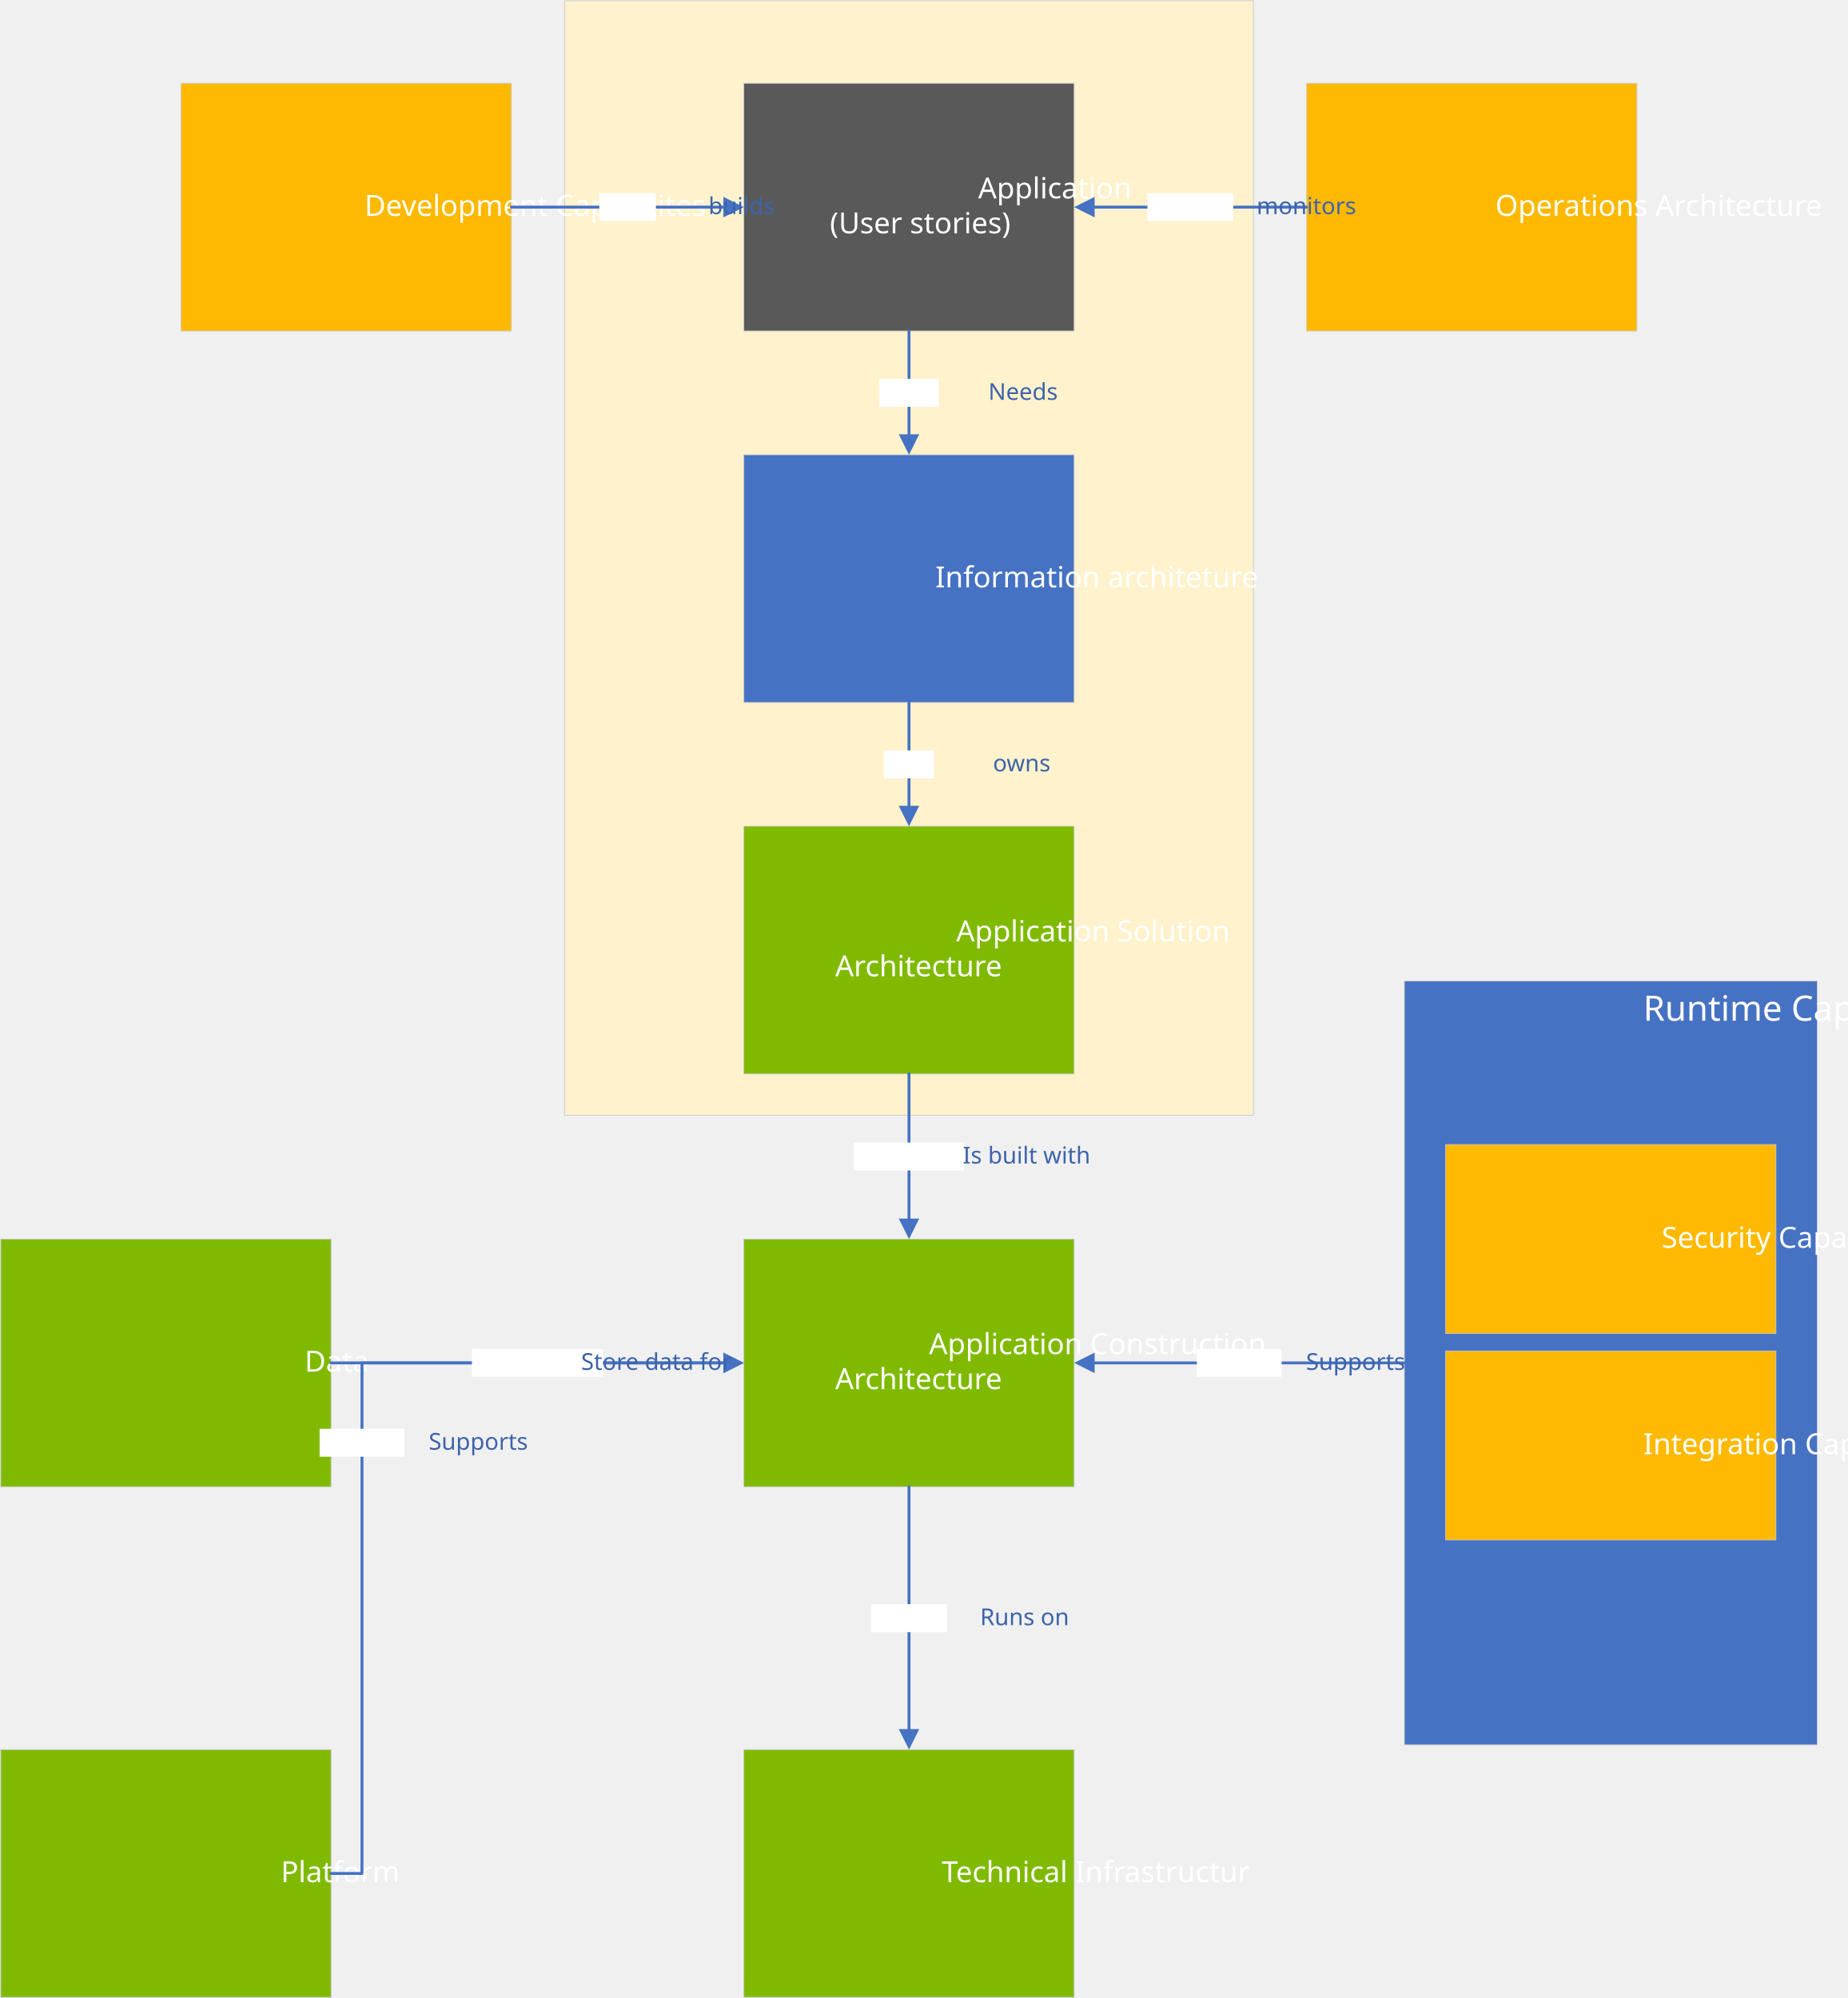
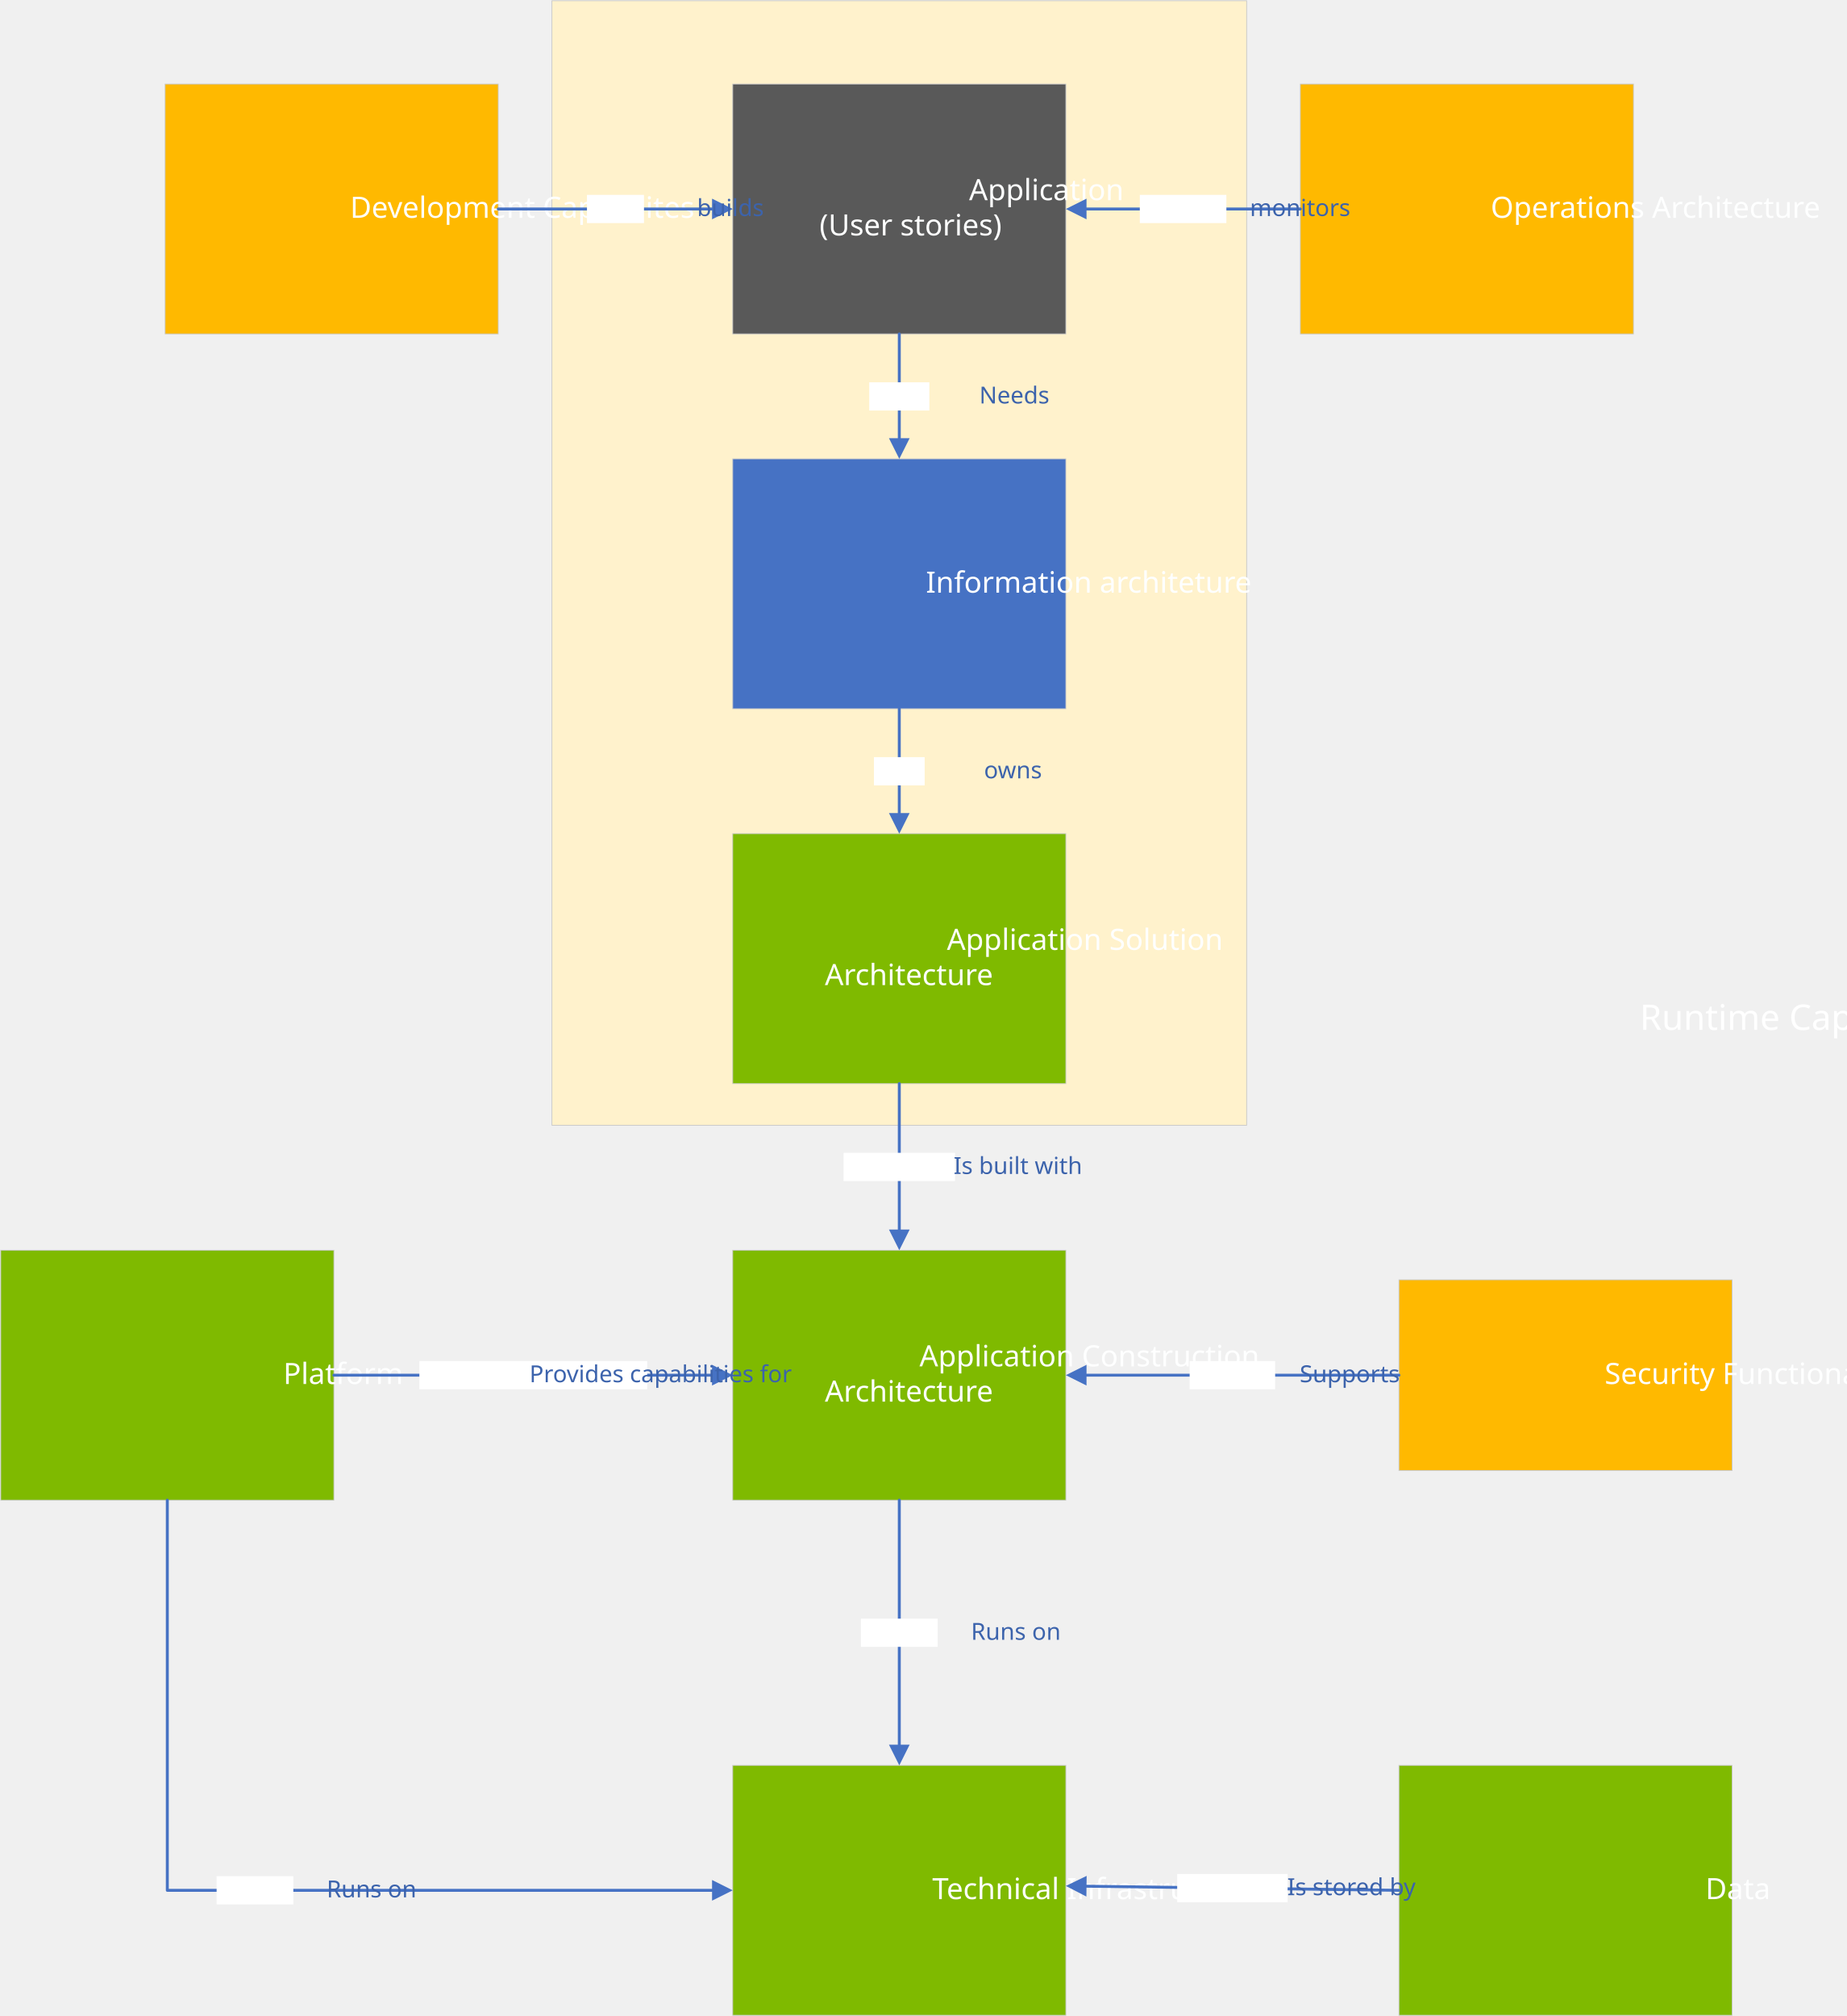
- <svg xmlns="http://www.w3.org/2000/svg" xmlns:ns1="http://schemas.microsoft.com/visio/2003/SVGExtensions/" xmlns:xlink="http://www.w3.org/1999/xlink" width="8.811in" height="9.528in" viewBox="0 0 634.39 686.037" xml:space="preserve" color-interpolation-filters="sRGB" class="st14">
+ <svg xmlns="http://www.w3.org/2000/svg" xmlns:ns1="http://schemas.microsoft.com/visio/2003/SVGExtensions/" xmlns:xlink="http://www.w3.org/1999/xlink" width="8.728in" height="9.528in" viewBox="0 0 628.422 686.037" xml:space="preserve" color-interpolation-filters="sRGB" class="st14">
  <ns1:documentProperties ns1:langID="1033" ns1:metric="true" ns1:viewMarkup="false" />
  <style type="text/css">
	
- 		.st1 {fill:#4672c4;stroke:#c7c8c8;stroke-width:0.25}
- 		.st2 {fill:#fff2cc;stroke:#c7c8c8;stroke-width:0.25}
- 		.st3 {fill:#7fba00;stroke:#c7c8c8;stroke-width:0.25}
- 		.st4 {fill:#feffff;font-family:Calibri;font-size:0.833em}
- 		.st5 {fill:#ffb900;stroke:#c7c8c8;stroke-width:0.25}
- 		.st6 {font-size:1em}
- 		.st7 {marker-end:url(#mrkr4-30);stroke:#4672c4;stroke-linecap:round;stroke-linejoin:round;stroke-width:1}
+ 		.st1 {fill:#fff2cc;stroke:#c7c8c8;stroke-width:0.25}
+ 		.st2 {fill:#7fba00;stroke:#c7c8c8;stroke-width:0.25}
+ 		.st3 {fill:#feffff;font-family:Calibri;font-size:0.833em}
+ 		.st4 {fill:#ffb900;stroke:#c7c8c8;stroke-width:0.25}
+ 		.st5 {font-size:1em}
+ 		.st6 {fill:#4672c4;stroke:#c7c8c8;stroke-width:0.25}
+ 		.st7 {marker-end:url(#mrkr4-25);stroke:#4672c4;stroke-linecap:round;stroke-linejoin:round;stroke-width:1}
		.st8 {fill:#4672c4;fill-opacity:1;stroke:#4672c4;stroke-opacity:1;stroke-width:0.284}
		.st9 {fill:#ffffff;stroke:none;stroke-linecap:butt;stroke-width:7.2}
		.st10 {fill:#3c63ac;font-family:Calibri;font-size:0.667em}
		.st11 {fill:#595959;stroke:#c7c8c8;stroke-width:0.25}
		.st12 {fill:none;stroke:none;stroke-width:0.25}
		.st13 {fill:#ffffff;font-family:Calibri;font-size:1em}
		.st14 {fill:none;fill-rule:evenodd;font-size:12px;overflow:visible;stroke-linecap:square;stroke-miterlimit:3}
	
	</style>
  <defs id="Markers">
    <g id="lend4">
      <path d="M 2 1 L 0 0 L 2 -1 L 2 1 " style="stroke:none" />
    </g>
-     <marker id="mrkr4-30" class="st8" ns1:arrowType="4" ns1:arrowSize="2" ns1:setback="7.04" refX="-7.04" orient="auto" markerUnits="strokeWidth" overflow="visible">
+     <marker id="mrkr4-25" class="st8" ns1:arrowType="4" ns1:arrowSize="2" ns1:setback="7.04" refX="-7.04" orient="auto" markerUnits="strokeWidth" overflow="visible">
      <use xlink:href="#lend4" transform="scale(-3.52,-3.52) " />
    </marker>
  </defs>
  <g ns1:mID="0" ns1:index="1" ns1:groupContext="foregroundPage">
    <ns1:pageProperties ns1:drawingScale="0.0393701" ns1:pageScale="0.0393701" ns1:drawingUnits="24" ns1:shadowOffsetX="8.50394" ns1:shadowOffsetY="-8.50394" />
    <ns1:layer ns1:name="Connector" ns1:index="0" />
-     <g id="shape28-1" ns1:mID="28" ns1:groupContext="shape" transform="translate(482.14,-86.9678)">
+     <g id="shape19-1" ns1:mID="19" ns1:groupContext="shape" transform="translate(187.859,-303.11)">
      <ns1:userDefs>
        <ns1:ud ns1:nameU="visVersion" ns1:val="VT0(15):26" />
      </ns1:userDefs>
-       <rect x="0" y="423.832" width="141.732" height="262.205" class="st1" />
-     </g>
-     <g id="shape19-3" ns1:mID="19" ns1:groupContext="shape" transform="translate(193.826,-303.11)">
-       <ns1:userDefs>
-         <ns1:ud ns1:nameU="visVersion" ns1:val="VT0(15):26" />
-       </ns1:userDefs>
-       <rect x="0" y="303.36" width="236.469" height="382.677" class="st2" />
+       <rect x="0" y="303.36" width="236.469" height="382.677" class="st1" />
    </g>
    <a xlink:href="https://docs.altinn.studio/teknologi/altinnstudio/architecture/infrastructure/">
-       <g id="shape1-5" ns1:mID="1" ns1:groupContext="shape" transform="translate(255.368,-0.25)">
-         <ns1:userDefs>
-           <ns1:ud ns1:nameU="visVersion" ns1:val="VT0(15):26" />
-         </ns1:userDefs>
-         <ns1:textBlock ns1:margins="rect(4,4,4,4)" ns1:tabSpace="42.5197" />
-         <ns1:textRect cx="56.693" cy="643.517" width="113.39" height="85.039" />
-         <rect x="0" y="600.997" width="113.386" height="85.039" class="st3" />
-         <text x="10.76" y="646.52" class="st4" ns1:langID="1044">
+       <g id="shape1-3" ns1:mID="1" ns1:groupContext="shape" transform="translate(249.4,-0.25)">
+         <ns1:userDefs>
+           <ns1:ud ns1:nameU="visVersion" ns1:val="VT0(15):26" />
+         </ns1:userDefs>
+         <ns1:textBlock ns1:margins="rect(4,4,4,4)" ns1:tabSpace="42.5197" />
+         <ns1:textRect cx="56.693" cy="643.517" width="113.39" height="85.039" />
+         <rect x="0" y="600.997" width="113.386" height="85.039" class="st2" />
+         <text x="10.76" y="646.52" class="st3" ns1:langID="1044">
          <ns1:paragraph ns1:horizAlign="1" />
          <ns1:tabList />Technical Infrastructur</text>
      </g>
    </a>
    <a xlink:href="https://docs.altinn.studio/teknologi/altinnstudio/architecture/security/">
-       <g id="shape2-8" ns1:mID="2" ns1:groupContext="shape" transform="translate(496.313,-228.141)">
+       <g id="shape2-6" ns1:mID="2" ns1:groupContext="shape" transform="translate(476.172,-185.621)">
        <ns1:userDefs>
          <ns1:ud ns1:nameU="visVersion" ns1:val="VT0(15):26" />
        </ns1:userDefs>
        <ns1:textBlock ns1:margins="rect(4,4,4,4)" ns1:tabSpace="42.5197" />
        <ns1:textRect cx="56.693" cy="653.587" width="113.39" height="64.898" />
-         <rect x="0" y="621.138" width="113.386" height="64.898" class="st5" />
-         <text x="16.94" y="656.59" class="st4" ns1:langID="1044">
-           <ns1:paragraph ns1:horizAlign="1" />
-           <ns1:tabList />Security Capabilites</text>
-       </g>
-     </a>
-     <a xlink:href="https://docs.altinn.studio/teknologi/altinnstudio/architecture/integration/">
-       <g id="shape4-11" ns1:mID="4" ns1:groupContext="shape" transform="translate(496.313,-157.274)">
-         <ns1:userDefs>
-           <ns1:ud ns1:nameU="visVersion" ns1:val="VT0(15):26" />
-         </ns1:userDefs>
-         <ns1:textBlock ns1:margins="rect(4,4,4,4)" ns1:tabSpace="42.5197" />
-         <ns1:textRect cx="56.693" cy="653.587" width="113.39" height="64.898" />
-         <rect x="0" y="621.138" width="113.386" height="64.898" class="st5" />
-         <text x="10.66" y="656.59" class="st4" ns1:langID="1044">
-           <ns1:paragraph ns1:horizAlign="1" />
-           <ns1:tabList />Integration Capabilites</text>
+         <rect x="0" y="621.138" width="113.386" height="64.898" class="st4" />
+         <text x="12.83" y="656.59" class="st3" ns1:langID="1044">
+           <ns1:paragraph ns1:horizAlign="1" />
+           <ns1:tabList />Security Functionality</text>
      </g>
    </a>
    <a xlink:href="https://docs.altinn.studio/teknologi/altinnstudio/architecture/application/construction/">
-       <g id="shape5-14" ns1:mID="5" ns1:groupContext="shape" transform="translate(255.368,-175.55)">
-         <ns1:userDefs>
-           <ns1:ud ns1:nameU="visVersion" ns1:val="VT0(15):26" />
-         </ns1:userDefs>
-         <ns1:textBlock ns1:margins="rect(4,4,4,4)" ns1:tabSpace="42.5197" />
-         <ns1:textRect cx="56.693" cy="643.517" width="113.39" height="85.039" />
-         <rect x="0" y="600.997" width="113.386" height="85.039" class="st3" />
-         <text x="6.39" y="640.52" class="st4" ns1:langID="1044">
-           <ns1:paragraph ns1:horizAlign="1" />
-           <ns1:tabList />Application Construction <tspan x="31.36" dy="1.2em" class="st6">Architecture</tspan>
+       <g id="shape5-9" ns1:mID="5" ns1:groupContext="shape" transform="translate(249.4,-175.55)">
+         <ns1:userDefs>
+           <ns1:ud ns1:nameU="visVersion" ns1:val="VT0(15):26" />
+         </ns1:userDefs>
+         <ns1:textBlock ns1:margins="rect(4,4,4,4)" ns1:tabSpace="42.5197" />
+         <ns1:textRect cx="56.693" cy="643.517" width="113.39" height="85.039" />
+         <rect x="0" y="600.997" width="113.386" height="85.039" class="st2" />
+         <text x="6.39" y="640.52" class="st3" ns1:langID="1044">
+           <ns1:paragraph ns1:horizAlign="1" />
+           <ns1:tabList />Application Construction <tspan x="31.36" dy="1.2em" class="st5">Architecture</tspan>
        </text>
      </g>
    </a>
    <a xlink:href="https://docs.altinn.studio/teknologi/altinnstudio/architecture/information/">
-       <g id="shape6-18" ns1:mID="6" ns1:groupContext="shape" transform="translate(255.368,-444.842)">
-         <ns1:userDefs>
-           <ns1:ud ns1:nameU="visVersion" ns1:val="VT0(15):26" />
-         </ns1:userDefs>
-         <ns1:textBlock ns1:margins="rect(4,4,4,4)" ns1:tabSpace="42.5197" />
-         <ns1:textRect cx="56.693" cy="643.517" width="113.39" height="85.039" />
-         <rect x="0" y="600.997" width="113.386" height="85.039" class="st1" />
-         <text x="8.57" y="646.52" class="st4" ns1:langID="1044">
+       <g id="shape6-13" ns1:mID="6" ns1:groupContext="shape" transform="translate(249.4,-444.842)">
+         <ns1:userDefs>
+           <ns1:ud ns1:nameU="visVersion" ns1:val="VT0(15):26" />
+         </ns1:userDefs>
+         <ns1:textBlock ns1:margins="rect(4,4,4,4)" ns1:tabSpace="42.5197" />
+         <ns1:textRect cx="56.693" cy="643.517" width="113.39" height="85.039" />
+         <rect x="0" y="600.997" width="113.386" height="85.039" class="st6" />
+         <text x="8.57" y="646.52" class="st3" ns1:langID="1044">
          <ns1:paragraph ns1:horizAlign="1" />
          <ns1:tabList />Information architeture</text>
      </g>
    </a>
    <a xlink:href="https://docs.altinn.studio/teknologi/altinnstudio/architecture/application/solution/">
-       <g id="shape7-21" ns1:mID="7" ns1:groupContext="shape" transform="translate(255.368,-317.283)">
-         <ns1:userDefs>
-           <ns1:ud ns1:nameU="visVersion" ns1:val="VT0(15):26" />
-         </ns1:userDefs>
-         <ns1:textBlock ns1:margins="rect(4,4,4,4)" ns1:tabSpace="42.5197" />
-         <ns1:textRect cx="56.693" cy="643.517" width="113.39" height="85.039" />
-         <rect x="0" y="600.997" width="113.386" height="85.039" class="st3" />
-         <text x="15.73" y="640.52" class="st4" ns1:langID="1044">
-           <ns1:paragraph ns1:horizAlign="1" />
-           <ns1:tabList />Application Solution <tspan x="31.36" dy="1.2em" class="st6">Architecture</tspan>
+       <g id="shape7-16" ns1:mID="7" ns1:groupContext="shape" transform="translate(249.4,-317.283)">
+         <ns1:userDefs>
+           <ns1:ud ns1:nameU="visVersion" ns1:val="VT0(15):26" />
+         </ns1:userDefs>
+         <ns1:textBlock ns1:margins="rect(4,4,4,4)" ns1:tabSpace="42.5197" />
+         <ns1:textRect cx="56.693" cy="643.517" width="113.39" height="85.039" />
+         <rect x="0" y="600.997" width="113.386" height="85.039" class="st2" />
+         <text x="15.73" y="640.52" class="st3" ns1:langID="1044">
+           <ns1:paragraph ns1:horizAlign="1" />
+           <ns1:tabList />Application Solution <tspan x="31.36" dy="1.2em" class="st5">Architecture</tspan>
        </text>
      </g>
    </a>
-     <g id="shape10-25" ns1:mID="10" ns1:groupContext="shape" ns1:layerMember="0" transform="translate(304.974,-175.55)">
+     <g id="shape10-20" ns1:mID="10" ns1:groupContext="shape" ns1:layerMember="0" transform="translate(299.007,-175.55)">
      <ns1:textBlock ns1:margins="rect(4,4,4,4)" ns1:tabSpace="42.5197" />
      <ns1:textRect cx="7.087" cy="731.167" width="40" height="17.604" />
      <path d="M7.09 686.04 L7.09 769.26" class="st7" />
      <rect ns1:rectContext="textBkgnd" x="-5.968" y="726.368" width="26.109" height="9.6" class="st9" />
      <text x="-5.97" y="733.57" class="st10" ns1:langID="1044">
        <ns1:paragraph ns1:horizAlign="1" />
        <ns1:tabList />Runs on</text>
    </g>
-     <g id="shape14-33" ns1:mID="14" ns1:groupContext="shape" ns1:layerMember="0" transform="translate(482.14,-210.984)">
+     <g id="shape14-28" ns1:mID="14" ns1:groupContext="shape" ns1:layerMember="0" transform="translate(476.172,-210.984)">
      <ns1:textBlock ns1:margins="rect(4,4,4,4)" ns1:tabSpace="42.5197" />
      <ns1:textRect cx="-56.693" cy="678.95" width="40" height="17.604" />
      <path d="M0 678.95 L-106.35 678.95" class="st7" />
      <rect ns1:rectContext="textBkgnd" x="-71.244" y="674.15" width="29.101" height="9.6" class="st9" />
      <text x="-71.24" y="681.35" class="st10" ns1:langID="1044">
        <ns1:paragraph ns1:horizAlign="1" />
        <ns1:tabList />Supports</text>
    </g>
-     <g id="shape16-40" ns1:mID="16" ns1:groupContext="shape" transform="translate(255.368,-572.401)">
+     <g id="shape16-35" ns1:mID="16" ns1:groupContext="shape" transform="translate(249.4,-572.401)">
      <ns1:userDefs>
        <ns1:ud ns1:nameU="visVersion" ns1:val="VT0(15):26" />
      </ns1:userDefs>
      <ns1:textBlock ns1:margins="rect(4,4,4,4)" ns1:tabSpace="42.5197" />
      <ns1:textRect cx="56.693" cy="643.517" width="113.39" height="85.039" />
      <rect x="0" y="600.997" width="113.386" height="85.039" class="st11" />
-       <text x="33.66" y="640.52" class="st4" ns1:langID="1044">
+       <text x="33.66" y="640.52" class="st3" ns1:langID="1044">
        <ns1:paragraph ns1:horizAlign="1" />
        <ns1:tabList />Application<ns1:newlineChar />
-         <tspan x="29.53" dy="1.2em" class="st6">(User stories)</tspan>
+         <tspan x="29.53" dy="1.2em" class="st5">(User stories)</tspan>
      </text>
    </g>
    <a xlink:href="https://docs.altinn.studio/teknologi/altinnstudio/architecture/devops/development/">
-       <g id="shape17-44" ns1:mID="17" ns1:groupContext="shape" transform="translate(62.1646,-572.401)">
-         <ns1:userDefs>
-           <ns1:ud ns1:nameU="visVersion" ns1:val="VT0(15):26" />
-         </ns1:userDefs>
-         <ns1:textBlock ns1:margins="rect(4,4,4,4)" ns1:tabSpace="42.5197" />
-         <ns1:textRect cx="56.693" cy="643.517" width="113.39" height="85.039" />
-         <rect x="0" y="600.997" width="113.386" height="85.039" class="st5" />
-         <text x="5.79" y="646.52" class="st4" ns1:langID="1044">
+       <g id="shape17-39" ns1:mID="17" ns1:groupContext="shape" transform="translate(56.197,-572.401)">
+         <ns1:userDefs>
+           <ns1:ud ns1:nameU="visVersion" ns1:val="VT0(15):26" />
+         </ns1:userDefs>
+         <ns1:textBlock ns1:margins="rect(4,4,4,4)" ns1:tabSpace="42.5197" />
+         <ns1:textRect cx="56.693" cy="643.517" width="113.39" height="85.039" />
+         <rect x="0" y="600.997" width="113.386" height="85.039" class="st4" />
+         <text x="5.79" y="646.52" class="st3" ns1:langID="1044">
          <ns1:paragraph ns1:horizAlign="1" />
          <ns1:tabList />Development Capabilites</text>
      </g>
    </a>
    <a xlink:href="https://docs.altinn.studio/teknologi/altinnstudio/architecture/devops/operations/">
-       <g id="shape18-47" ns1:mID="18" ns1:groupContext="shape" transform="translate(448.572,-572.401)">
-         <ns1:userDefs>
-           <ns1:ud ns1:nameU="visVersion" ns1:val="VT0(15):26" />
-         </ns1:userDefs>
-         <ns1:textBlock ns1:margins="rect(4,4,4,4)" ns1:tabSpace="42.5197" />
-         <ns1:textRect cx="56.693" cy="643.517" width="113.39" height="85.039" />
-         <rect x="0" y="600.997" width="113.386" height="85.039" class="st5" />
-         <text x="7.62" y="646.52" class="st4" ns1:langID="1044">
+       <g id="shape18-42" ns1:mID="18" ns1:groupContext="shape" transform="translate(442.604,-572.401)">
+         <ns1:userDefs>
+           <ns1:ud ns1:nameU="visVersion" ns1:val="VT0(15):26" />
+         </ns1:userDefs>
+         <ns1:textBlock ns1:margins="rect(4,4,4,4)" ns1:tabSpace="42.5197" />
+         <ns1:textRect cx="56.693" cy="643.517" width="113.39" height="85.039" />
+         <rect x="0" y="600.997" width="113.386" height="85.039" class="st4" />
+         <text x="7.62" y="646.52" class="st3" ns1:langID="1044">
          <ns1:paragraph ns1:horizAlign="1" />
          <ns1:tabList />Operations Architecture</text>
      </g>
    </a>
-     <g id="shape20-50" ns1:mID="20" ns1:groupContext="shape" ns1:layerMember="0" transform="translate(304.974,-572.401)">
+     <g id="shape20-45" ns1:mID="20" ns1:groupContext="shape" ns1:layerMember="0" transform="translate(299.007,-572.401)">
      <ns1:textBlock ns1:margins="rect(4,4,4,4)" ns1:tabSpace="42.5197" />
      <ns1:textRect cx="7.087" cy="707.297" width="40" height="17.604" />
      <path d="M7.09 686.04 L7.09 721.52" class="st7" />
      <rect ns1:rectContext="textBkgnd" x="-3.142" y="702.497" width="20.457" height="9.6" class="st9" />
      <text x="-3.14" y="709.7" class="st10" ns1:langID="1044">
        <ns1:paragraph ns1:horizAlign="1" />
        <ns1:tabList />Needs</text>
    </g>
-     <g id="shape21-57" ns1:mID="21" ns1:groupContext="shape" ns1:layerMember="0" transform="translate(319.148,-444.842)">
+     <g id="shape21-52" ns1:mID="21" ns1:groupContext="shape" ns1:layerMember="0" transform="translate(313.18,-444.842)">
      <ns1:textBlock ns1:margins="rect(4,4,4,4)" ns1:tabSpace="42.5197" />
      <ns1:textRect cx="-7.087" cy="707.297" width="40" height="17.604" />
      <path d="M-7.09 686.04 L-7.09 721.52" class="st7" />
      <rect ns1:rectContext="textBkgnd" x="-15.721" y="702.497" width="17.269" height="9.6" class="st9" />
      <text x="-15.72" y="709.7" class="st10" ns1:langID="1044">
        <ns1:paragraph ns1:horizAlign="1" />
        <ns1:tabList />owns</text>
    </g>
-     <g id="shape23-64" ns1:mID="23" ns1:groupContext="shape" ns1:layerMember="0" transform="translate(304.974,-317.283)">
+     <g id="shape23-59" ns1:mID="23" ns1:groupContext="shape" ns1:layerMember="0" transform="translate(299.007,-317.283)">
      <ns1:textBlock ns1:margins="rect(4,4,4,4)" ns1:tabSpace="42.5197" />
      <ns1:textRect cx="7.087" cy="714.383" width="47.77" height="17.604" />
      <path d="M7.09 686.04 L7.09 735.69" class="st7" />
      <rect ns1:rectContext="textBkgnd" x="-11.892" y="709.583" width="37.956" height="9.6" class="st9" />
      <text x="-11.89" y="716.78" class="st10" ns1:langID="1044">
        <ns1:paragraph ns1:horizAlign="1" />
        <ns1:tabList />Is built with</text>
    </g>
-     <g id="shape24-71" ns1:mID="24" ns1:groupContext="shape" ns1:layerMember="0" transform="translate(175.55,-607.834)">
+     <g id="shape24-66" ns1:mID="24" ns1:groupContext="shape" ns1:layerMember="0" transform="translate(169.583,-607.834)">
      <ns1:textBlock ns1:margins="rect(4,4,4,4)" ns1:tabSpace="42.5197" />
      <ns1:textRect cx="39.909" cy="678.95" width="40" height="17.604" />
      <path d="M0 678.95 L72.78 678.95" class="st7" />
      <rect ns1:rectContext="textBkgnd" x="30.204" y="674.15" width="19.41" height="9.6" class="st9" />
      <text x="30.2" y="681.35" class="st10" ns1:langID="1044">
        <ns1:paragraph ns1:horizAlign="1" />
        <ns1:tabList />builds</text>
    </g>
-     <g id="shape26-78" ns1:mID="26" ns1:groupContext="shape" ns1:layerMember="0" transform="translate(448.572,-607.834)">
+     <g id="shape26-73" ns1:mID="26" ns1:groupContext="shape" ns1:layerMember="0" transform="translate(442.604,-607.834)">
      <ns1:textBlock ns1:margins="rect(4,4,4,4)" ns1:tabSpace="42.5197" />
      <ns1:textRect cx="-39.909" cy="678.95" width="40" height="17.604" />
      <path d="M0 678.95 L-72.78 678.95" class="st7" />
      <rect ns1:rectContext="textBkgnd" x="-54.641" y="674.15" width="29.465" height="9.6" class="st9" />
      <text x="-54.64" y="681.35" class="st10" ns1:langID="1044">
        <ns1:paragraph ns1:horizAlign="1" />
        <ns1:tabList />monitors</text>
    </g>
    <a xlink:href="https://docs.altinn.studio/teknologi/altinnstudio/architecture/infrastructure/">
-       <g id="shape29-85" ns1:mID="29" ns1:groupContext="shape" transform="translate(0.25,-0.25)">
-         <ns1:userDefs>
-           <ns1:ud ns1:nameU="visVersion" ns1:val="VT0(15):26" />
-         </ns1:userDefs>
-         <ns1:textBlock ns1:margins="rect(4,4,4,4)" ns1:tabSpace="42.5197" />
-         <ns1:textRect cx="56.693" cy="643.517" width="113.39" height="85.039" />
-         <rect x="0" y="600.997" width="113.386" height="85.039" class="st3" />
-         <text x="38.99" y="646.52" class="st4" ns1:langID="1044">
+       <g id="shape29-80" ns1:mID="29" ns1:groupContext="shape" transform="translate(0.25,-175.55)">
+         <ns1:userDefs>
+           <ns1:ud ns1:nameU="visVersion" ns1:val="VT0(15):26" />
+         </ns1:userDefs>
+         <ns1:textBlock ns1:margins="rect(4,4,4,4)" ns1:tabSpace="42.5197" />
+         <ns1:textRect cx="56.693" cy="643.517" width="113.39" height="85.039" />
+         <rect x="0" y="600.997" width="113.386" height="85.039" class="st2" />
+         <text x="38.99" y="646.52" class="st3" ns1:langID="1044">
          <ns1:paragraph ns1:horizAlign="1" />
          <ns1:tabList />Platform</text>
      </g>
    </a>
    <a xlink:href="https://docs.altinn.studio/teknologi/altinnstudio/architecture/infrastructure/">
-       <g id="shape30-88" ns1:mID="30" ns1:groupContext="shape" transform="translate(0.25,-175.55)">
-         <ns1:userDefs>
-           <ns1:ud ns1:nameU="visVersion" ns1:val="VT0(15):26" />
-         </ns1:userDefs>
-         <ns1:textBlock ns1:margins="rect(4,4,4,4)" ns1:tabSpace="42.5197" />
-         <ns1:textRect cx="56.693" cy="643.517" width="113.39" height="85.039" />
-         <rect x="0" y="600.997" width="113.386" height="85.039" class="st3" />
-         <text x="47.15" y="646.52" class="st4" ns1:langID="1044">
+       <g id="shape30-83" ns1:mID="30" ns1:groupContext="shape" transform="translate(476.172,-0.25)">
+         <ns1:userDefs>
+           <ns1:ud ns1:nameU="visVersion" ns1:val="VT0(15):26" />
+         </ns1:userDefs>
+         <ns1:textBlock ns1:margins="rect(4,4,4,4)" ns1:tabSpace="42.5197" />
+         <ns1:textRect cx="56.693" cy="643.517" width="113.39" height="85.039" />
+         <rect x="0" y="600.997" width="113.386" height="85.039" class="st2" />
+         <text x="47.15" y="646.52" class="st3" ns1:langID="1044">
          <ns1:paragraph ns1:horizAlign="1" />
          <ns1:tabList />Data</text>
      </g>
    </a>
-     <g id="shape31-91" ns1:mID="31" ns1:groupContext="shape" ns1:layerMember="0" transform="translate(113.636,-42.7697)">
-       <ns1:textBlock ns1:margins="rect(4,4,4,4)" ns1:tabSpace="42.5197" />
-       <ns1:textRect cx="10.63" cy="538.15" width="40" height="17.604" />
-       <path d="M0 686.04 L10.63 686.04 L10.63 510.74 L134.69 510.74" class="st7" />
-       <rect ns1:rectContext="textBkgnd" x="-3.921" y="533.351" width="29.101" height="9.6" class="st9" />
-       <text x="-3.92" y="540.55" class="st10" ns1:langID="1044">
-         <ns1:paragraph ns1:horizAlign="1" />
-         <ns1:tabList />Supports</text>
-     </g>
-     <g id="shape32-98" ns1:mID="32" ns1:groupContext="shape" ns1:layerMember="0" transform="translate(113.636,-210.984)">
-       <ns1:textBlock ns1:margins="rect(4,4,4,4)" ns1:tabSpace="42.5197" />
-       <ns1:textRect cx="70.866" cy="678.95" width="54.77" height="17.604" />
-       <path d="M0 678.95 L134.69 678.95" class="st7" />
-       <rect ns1:rectContext="textBkgnd" x="48.388" y="674.15" width="44.957" height="9.6" class="st9" />
-       <text x="48.39" y="681.35" class="st10" ns1:langID="1044">
-         <ns1:paragraph ns1:horizAlign="1" />
-         <ns1:tabList />Store data for</text>
-     </g>
-     <g id="shape33-105" ns1:mID="33" ns1:groupContext="shape" transform="translate(482.14,-329.173)">
+     <g id="shape31-86" ns1:mID="31" ns1:groupContext="shape" ns1:layerMember="0" transform="translate(113.636,-210.984)">
+       <ns1:textBlock ns1:margins="rect(4,4,4,4)" ns1:tabSpace="42.5197" />
+       <ns1:textRect cx="67.882" cy="678.95" width="87.37" height="17.604" />
+       <path d="M0 678.95 L128.72 678.95" class="st7" />
+       <rect ns1:rectContext="textBkgnd" x="29.105" y="674.15" width="77.554" height="9.6" class="st9" />
+       <text x="29.11" y="681.35" class="st10" ns1:langID="1044">
+         <ns1:paragraph ns1:horizAlign="1" />
+         <ns1:tabList />Provides capabilities for</text>
+     </g>
+     <g id="shape32-93" ns1:mID="32" ns1:groupContext="shape" ns1:layerMember="0" transform="translate(476.172,-36.429)">
+       <ns1:textBlock ns1:margins="rect(4,4,4,4)" ns1:tabSpace="42.5197" />
+       <ns1:textRect cx="-56.693" cy="678.95" width="47.4" height="17.604" />
+       <path d="M0 679.7 L-106.35 678.3" class="st7" />
+       <rect ns1:rectContext="textBkgnd" x="-75.486" y="674.15" width="37.586" height="9.6" class="st9" />
+       <text x="-75.49" y="681.35" class="st10" ns1:langID="1044">
+         <ns1:paragraph ns1:horizAlign="1" />
+         <ns1:tabList />Is stored by</text>
+     </g>
+     <g id="shape33-100" ns1:mID="33" ns1:groupContext="shape" transform="translate(476.172,-329.173)">
      <ns1:textBlock ns1:margins="rect(4,4,4,4)" ns1:tabSpace="42.5197" />
      <ns1:textRect cx="76" cy="676.037" width="152" height="20" />
      <rect x="0" y="666.037" width="152" height="20" class="st12" />
      <text x="25.81" y="679.64" class="st13" ns1:langID="1044">
        <ns1:paragraph ns1:horizAlign="1" />
        <ns1:tabList />Runtime Capabilities</text>
    </g>
+     <g id="shape34-103" ns1:mID="34" ns1:groupContext="shape" ns1:layerMember="0" transform="translate(56.9429,-175.55)">
+       <ns1:textBlock ns1:margins="rect(4,4,4,4)" ns1:tabSpace="42.5197" />
+       <ns1:textRect cx="29.838" cy="818.817" width="40" height="17.604" />
+       <path d="M0 686.04 L0 818.82 L185.42 818.82" class="st7" />
+       <rect ns1:rectContext="textBkgnd" x="16.784" y="814.018" width="26.109" height="9.6" class="st9" />
+       <text x="16.78" y="821.22" class="st10" ns1:langID="1044">
+         <ns1:paragraph ns1:horizAlign="1" />
+         <ns1:tabList />Runs on</text>
+     </g>
  </g>
</svg>
